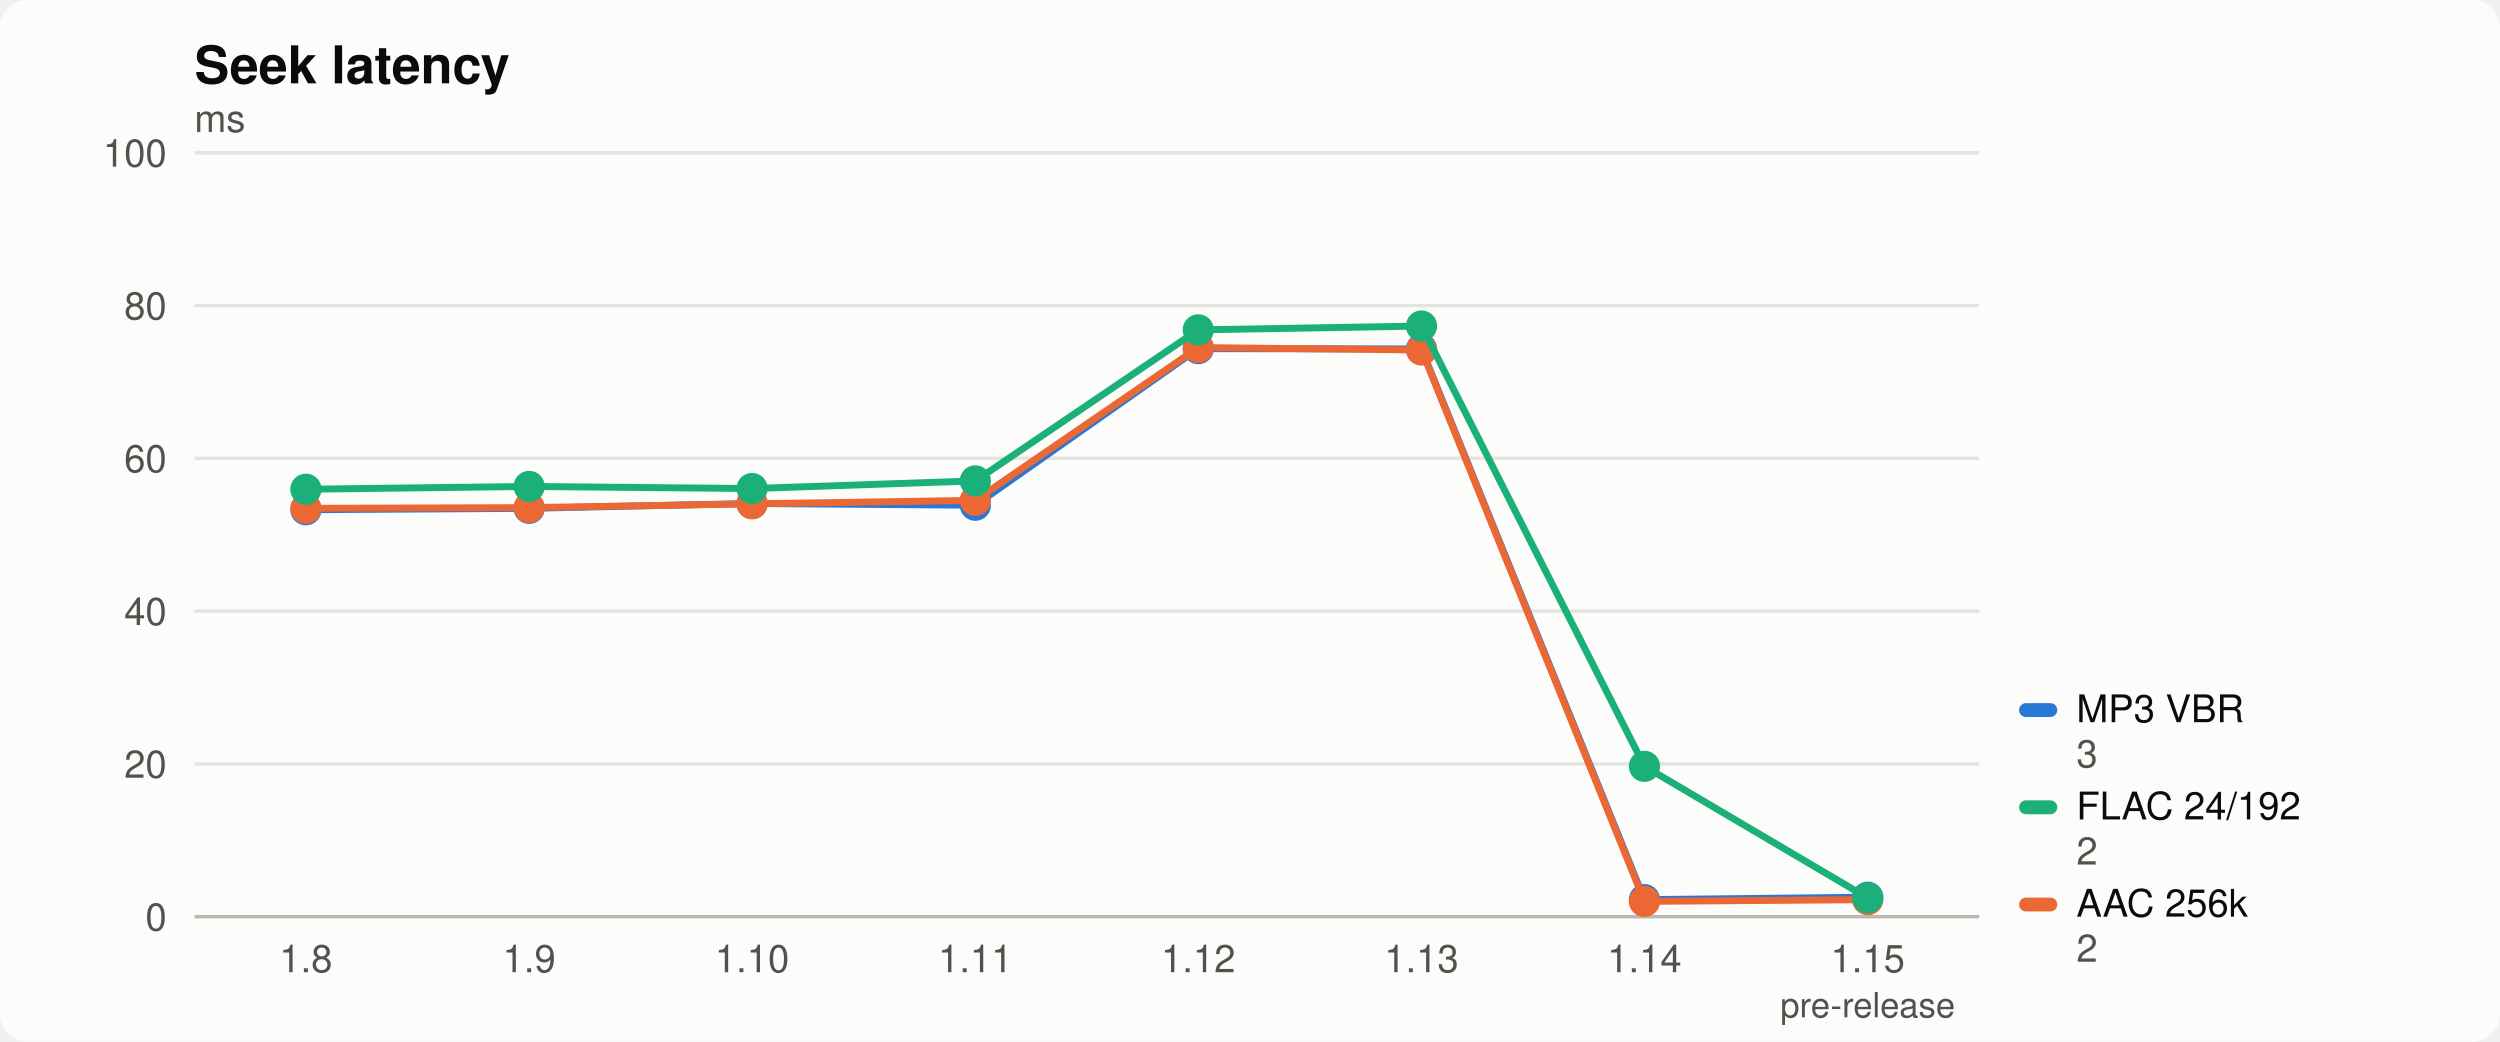
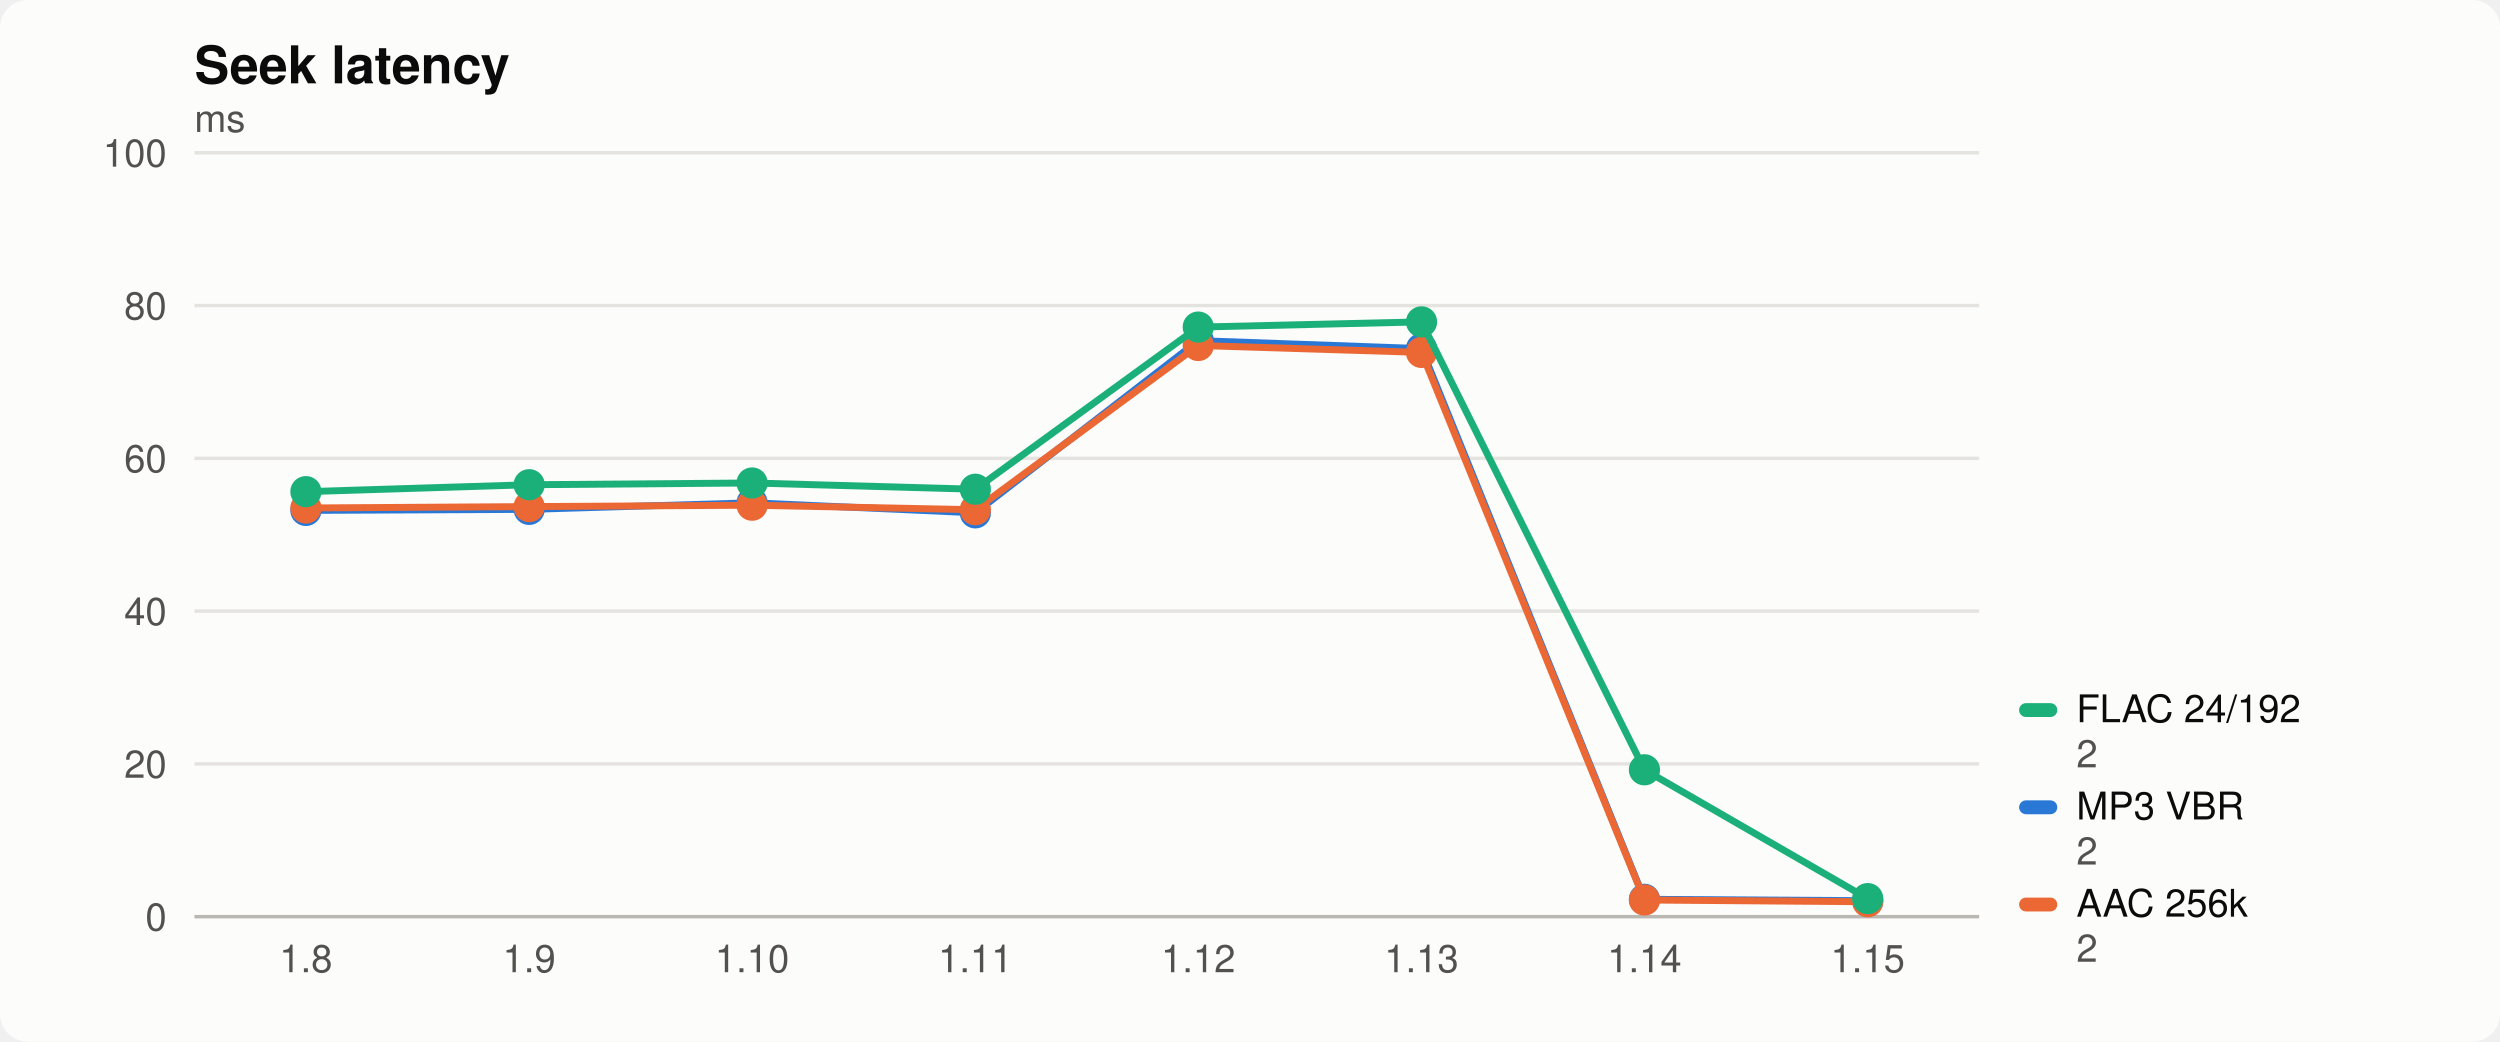
<svg xmlns="http://www.w3.org/2000/svg" viewBox="0 0 720 300" width="720" height="300" font-family="-apple-system,BlinkMacSystemFont,Segoe UI,Helvetica,Arial,sans-serif" role="img" aria-label="Seek latency">
  <style>.bg{fill:#fcfcfb}.t{fill:#0b0b0b}.m{fill:#52514e}.g{stroke:#e4e3df}.a{stroke:#b9b8b2}.s0{stroke:#2a78d6;fill:#2a78d6}.s1{stroke:#eb6834;fill:#eb6834}.s2{stroke:#1baf7a;fill:#1baf7a}.s3{stroke:#eda100;fill:#eda100}@media (prefers-color-scheme:dark){.bg{fill:#1a1a19}.t{fill:#ffffff}.m{fill:#c3c2b7}.g{stroke:#2f2f2d}.a{stroke:#555550}.s0{stroke:#3987e5;fill:#3987e5}.s1{stroke:#d95926;fill:#d95926}.s2{stroke:#199e70;fill:#199e70}.s3{stroke:#c98500;fill:#c98500}}.l{fill:none;stroke-width:2;stroke-linejoin:round;stroke-linecap:round}</style>
  <rect class="bg" width="720" height="300" rx="8" />
  <text class="t" x="56" y="24" font-size="15" font-weight="600">Seek latency</text>
  <text class="m" x="56" y="38" font-size="11">ms</text>
  <line class="a" x1="56" x2="570" y1="264.0" y2="264.0" />
  <text class="m" x="48" y="268.0" font-size="11" text-anchor="end">0</text>
  <line class="g" x1="56" x2="570" y1="220.0" y2="220.0" />
  <text class="m" x="48" y="224.0" font-size="11" text-anchor="end">20</text>
  <line class="g" x1="56" x2="570" y1="176.0" y2="176.0" />
  <text class="m" x="48" y="180.0" font-size="11" text-anchor="end">40</text>
  <line class="g" x1="56" x2="570" y1="132.0" y2="132.0" />
  <text class="m" x="48" y="136.0" font-size="11" text-anchor="end">60</text>
  <line class="g" x1="56" x2="570" y1="88.0" y2="88.0" />
  <text class="m" x="48" y="92.0" font-size="11" text-anchor="end">80</text>
  <line class="g" x1="56" x2="570" y1="44.0" y2="44.0" />
  <text class="m" x="48" y="48.0" font-size="11" text-anchor="end">100</text>
  <text class="m" x="88.1" y="280" font-size="11" text-anchor="middle">1.8</text>
  <text class="m" x="152.4" y="280" font-size="11" text-anchor="middle">1.9</text>
  <text class="m" x="216.6" y="280" font-size="11" text-anchor="middle">1.10</text>
  <text class="m" x="280.9" y="280" font-size="11" text-anchor="middle">1.11</text>
  <text class="m" x="345.1" y="280" font-size="11" text-anchor="middle">1.12</text>
  <text class="m" x="409.4" y="280" font-size="11" text-anchor="middle">1.13</text>
  <text class="m" x="473.6" y="280" font-size="11" text-anchor="middle">1.14</text>
  <text class="m" x="537.9" y="280" font-size="11" text-anchor="middle">1.15</text>
-   <text class="m" x="537.9" y="293" font-size="10" text-anchor="middle">pre-release</text>
-   <path class="l s0" d="M88.1,146.8 L152.4,146.4 L216.6,145.0 L280.9,145.5 L345.1,100.4 L409.4,100.5 L473.6,259.1 L537.9,258.4" />
-   <circle class="s0" cx="88.1" cy="146.8" r="4" stroke="none" />
-   <circle class="s0" cx="152.4" cy="146.4" r="4" stroke="none" />
-   <circle class="s0" cx="216.6" cy="145.0" r="4" stroke="none" />
-   <circle class="s0" cx="280.9" cy="145.5" r="4" stroke="none" />
-   <circle class="s0" cx="345.1" cy="100.4" r="4" stroke="none" />
-   <circle class="s0" cx="409.4" cy="100.5" r="4" stroke="none" />
-   <circle class="s0" cx="473.6" cy="259.1" r="4" stroke="none" />
-   <circle class="s0" cx="537.9" cy="258.4" r="4" stroke="none" />
-   <path class="l s1" d="M88.1,146.4 L152.4,146.2 L216.6,145.1 L280.9,144.1 L345.1,100.1 L409.4,100.8 L473.6,259.6 L537.9,259.1" />
-   <circle class="s1" cx="88.1" cy="146.4" r="4" stroke="none" />
-   <circle class="s1" cx="152.4" cy="146.2" r="4" stroke="none" />
-   <circle class="s1" cx="216.6" cy="145.1" r="4" stroke="none" />
-   <circle class="s1" cx="280.9" cy="144.1" r="4" stroke="none" />
-   <circle class="s1" cx="345.1" cy="100.1" r="4" stroke="none" />
-   <circle class="s1" cx="409.4" cy="100.8" r="4" stroke="none" />
-   <circle class="s1" cx="473.6" cy="259.6" r="4" stroke="none" />
-   <circle class="s1" cx="537.9" cy="259.1" r="4" stroke="none" />
-   <path class="l s2" d="M88.1,140.9 L152.4,140.1 L216.6,140.7 L280.9,138.5 L345.1,95.0 L409.4,93.9 L473.6,220.7 L537.9,258.6" />
-   <circle class="s2" cx="88.1" cy="140.9" r="4" stroke="none" />
-   <circle class="s2" cx="152.4" cy="140.1" r="4" stroke="none" />
-   <circle class="s2" cx="216.6" cy="140.7" r="4" stroke="none" />
-   <circle class="s2" cx="280.9" cy="138.5" r="4" stroke="none" />
-   <circle class="s2" cx="345.1" cy="95.0" r="4" stroke="none" />
-   <circle class="s2" cx="409.4" cy="93.9" r="4" stroke="none" />
-   <circle class="s2" cx="473.6" cy="220.7" r="4" stroke="none" />
-   <circle class="s2" cx="537.9" cy="258.6" r="4" stroke="none" />
-   <rect class="s0" x="582" y="203.0" width="10" height="3" rx="1.5" stroke="none" />
-   <text class="t" x="598" y="208.0" font-size="11">MP3 VBR</text>
-   <text class="m" x="598" y="221.0" font-size="11">3</text>
-   <rect class="s2" x="582" y="231.0" width="10" height="3" rx="1.5" stroke="none" />
-   <text class="t" x="598" y="236.0" font-size="11">FLAC 24/192</text>
+   <path class="l s0" d="M88.1,147.0 L152.4,146.7 L216.6,144.8 L280.9,147.7 L345.1,98.1 L409.4,100.4 L473.6,259.0 L537.9,259.4" />
+   <circle class="s0" cx="88.1" cy="147.0" r="4" stroke="none" />
+   <circle class="s0" cx="152.4" cy="146.7" r="4" stroke="none" />
+   <circle class="s0" cx="216.6" cy="144.8" r="4" stroke="none" />
+   <circle class="s0" cx="280.9" cy="147.7" r="4" stroke="none" />
+   <circle class="s0" cx="345.1" cy="98.1" r="4" stroke="none" />
+   <circle class="s0" cx="409.4" cy="100.4" r="4" stroke="none" />
+   <circle class="s0" cx="473.6" cy="259.0" r="4" stroke="none" />
+   <circle class="s0" cx="537.9" cy="259.4" r="4" stroke="none" />
+   <path class="l s1" d="M88.1,146.3 L152.4,145.9 L216.6,145.5 L280.9,146.8 L345.1,99.5 L409.4,101.5 L473.6,259.2 L537.9,259.7" />
+   <circle class="s1" cx="88.1" cy="146.3" r="4" stroke="none" />
+   <circle class="s1" cx="152.4" cy="145.9" r="4" stroke="none" />
+   <circle class="s1" cx="216.6" cy="145.5" r="4" stroke="none" />
+   <circle class="s1" cx="280.9" cy="146.8" r="4" stroke="none" />
+   <circle class="s1" cx="345.1" cy="99.5" r="4" stroke="none" />
+   <circle class="s1" cx="409.4" cy="101.5" r="4" stroke="none" />
+   <circle class="s1" cx="473.6" cy="259.2" r="4" stroke="none" />
+   <circle class="s1" cx="537.9" cy="259.7" r="4" stroke="none" />
+   <path class="l s2" d="M88.1,141.6 L152.4,139.6 L216.6,139.1 L280.9,140.9 L345.1,94.2 L409.4,92.7 L473.6,221.7 L537.9,258.8" />
+   <circle class="s2" cx="88.1" cy="141.6" r="4" stroke="none" />
+   <circle class="s2" cx="152.4" cy="139.6" r="4" stroke="none" />
+   <circle class="s2" cx="216.6" cy="139.1" r="4" stroke="none" />
+   <circle class="s2" cx="280.9" cy="140.9" r="4" stroke="none" />
+   <circle class="s2" cx="345.1" cy="94.2" r="4" stroke="none" />
+   <circle class="s2" cx="409.4" cy="92.7" r="4" stroke="none" />
+   <circle class="s2" cx="473.6" cy="221.7" r="4" stroke="none" />
+   <circle class="s2" cx="537.9" cy="258.8" r="4" stroke="none" />
+   <rect class="s2" x="582" y="203.0" width="10" height="3" rx="1.5" stroke="none" />
+   <text class="t" x="598" y="208.0" font-size="11">FLAC 24/192</text>
+   <text class="m" x="598" y="221.0" font-size="11">2</text>
+   <rect class="s0" x="582" y="231.0" width="10" height="3" rx="1.5" stroke="none" />
+   <text class="t" x="598" y="236.0" font-size="11">MP3 VBR</text>
  <text class="m" x="598" y="249.0" font-size="11">2</text>
  <rect class="s1" x="582" y="259.0" width="10" height="3" rx="1.5" stroke="none" />
  <text class="t" x="598" y="264.0" font-size="11">AAC 256k</text>
  <text class="m" x="598" y="277.0" font-size="11">2</text>
</svg>
